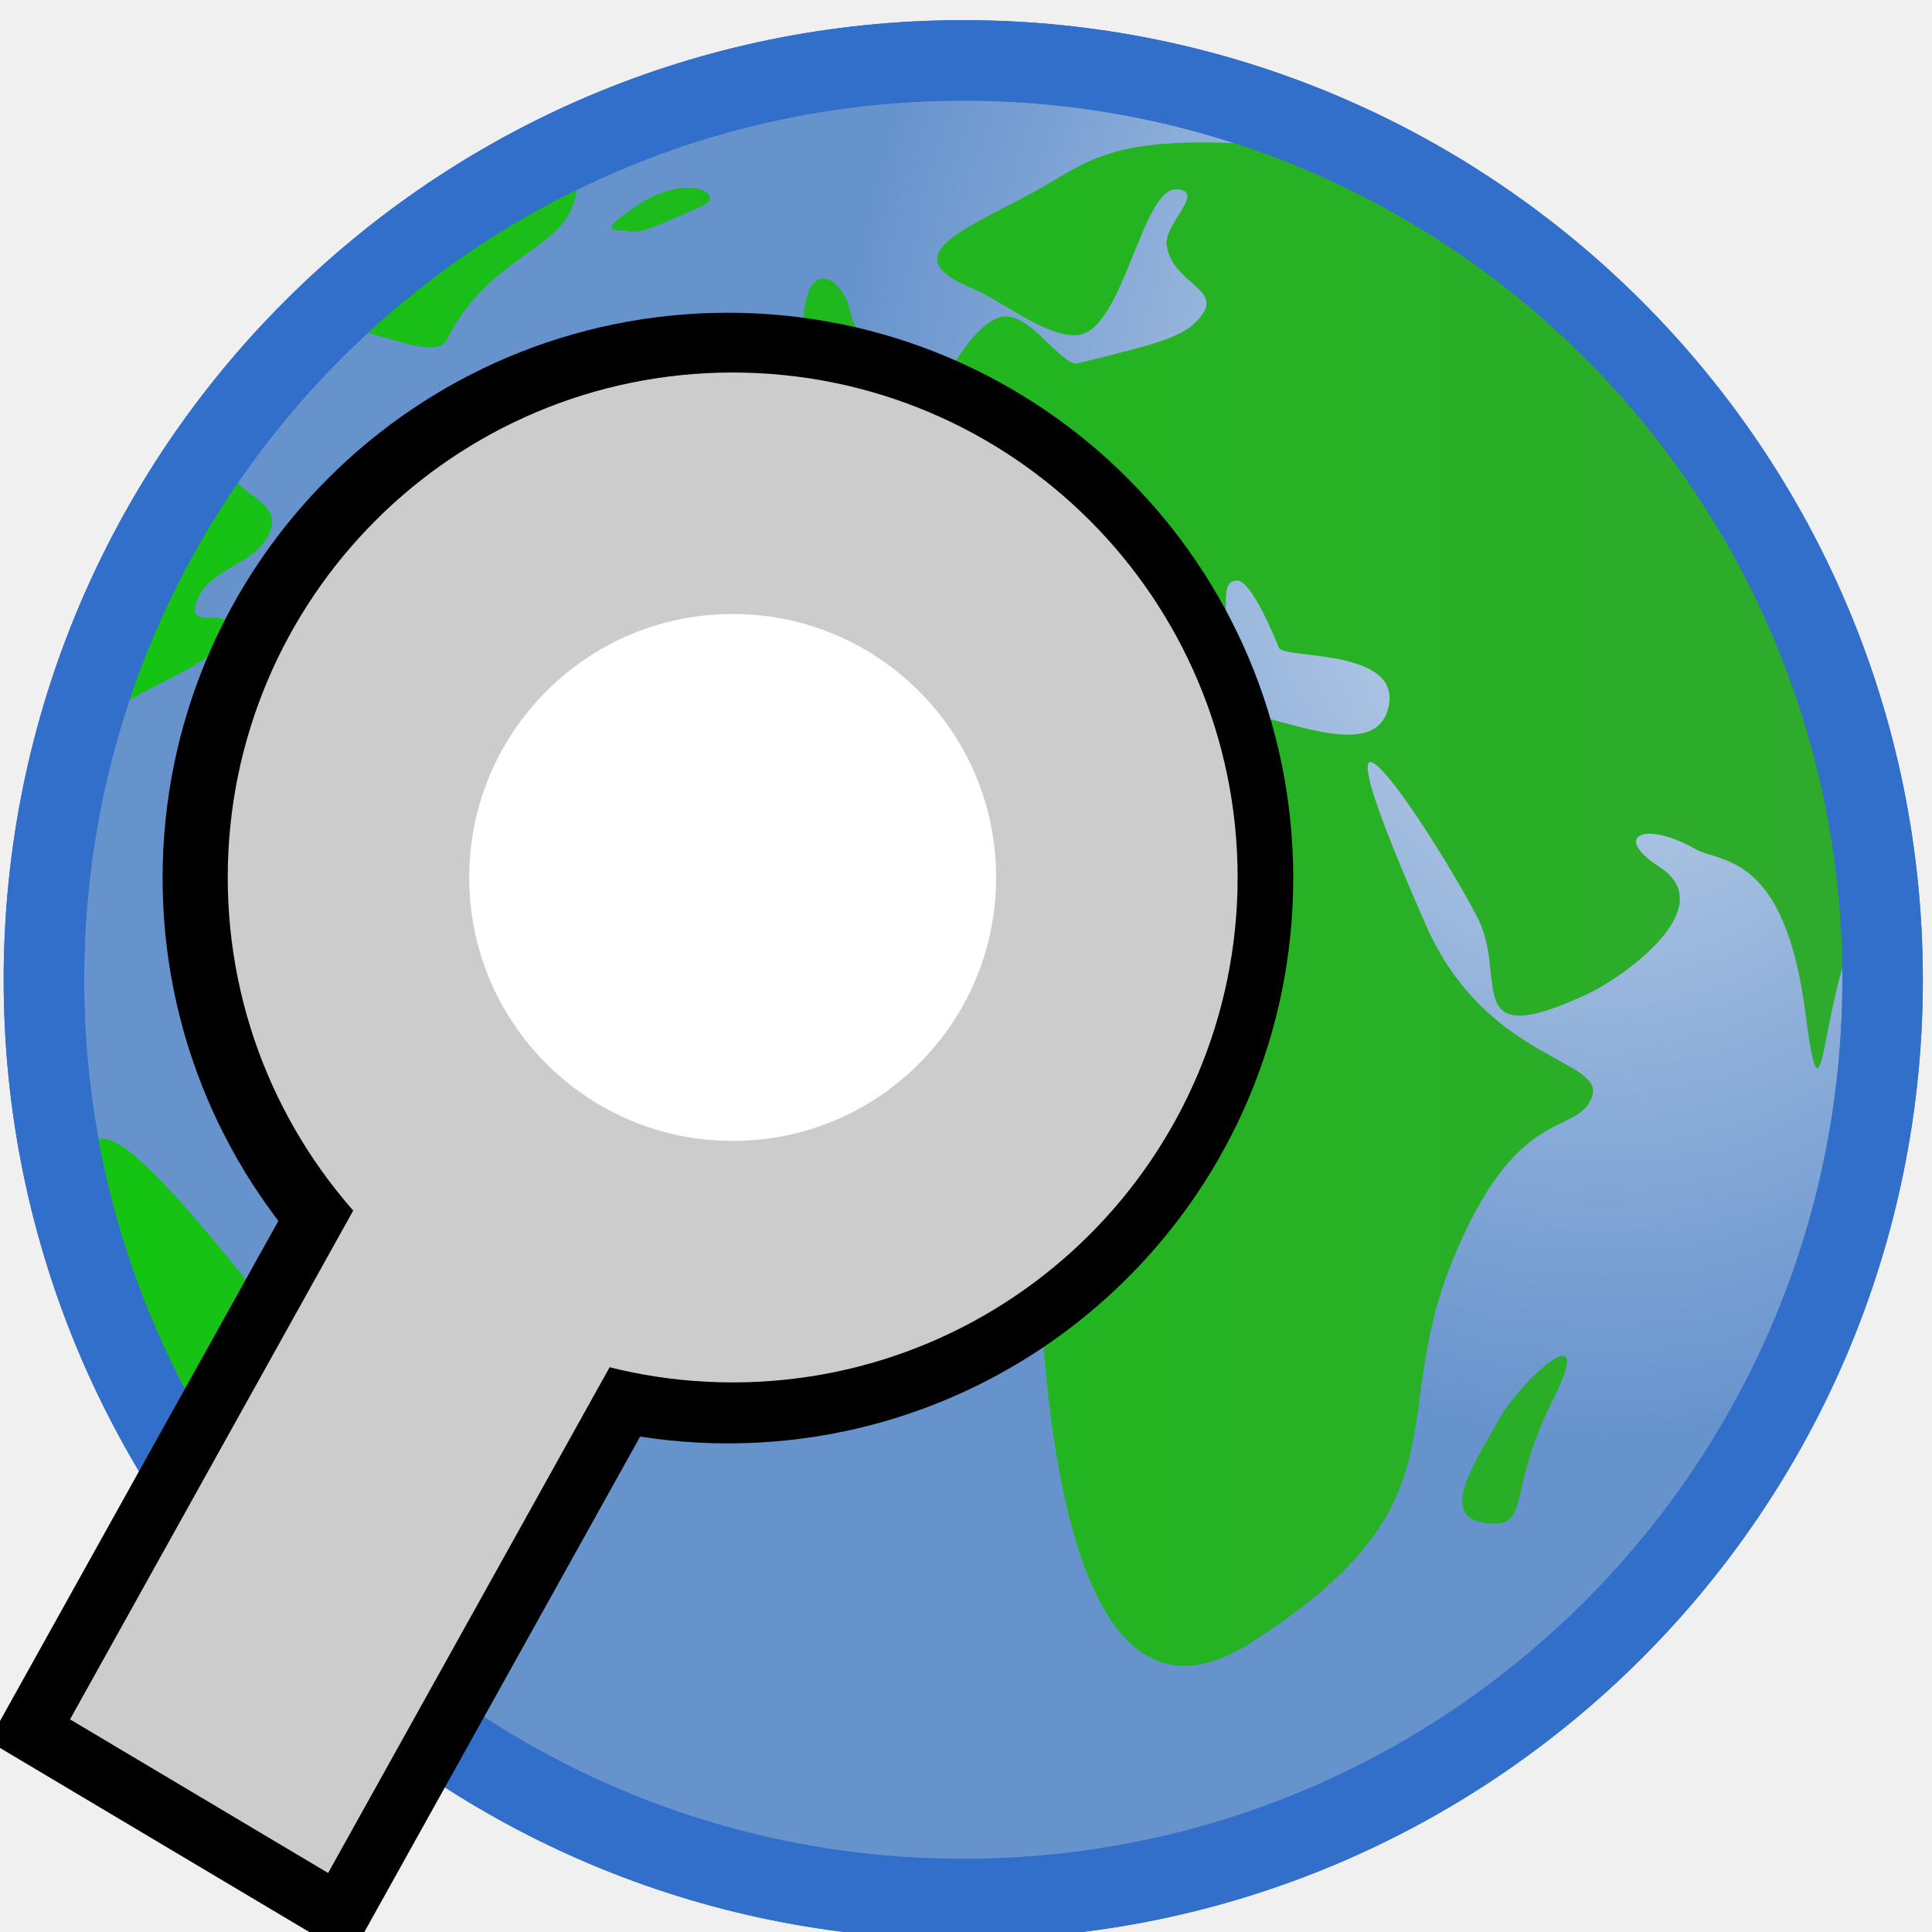
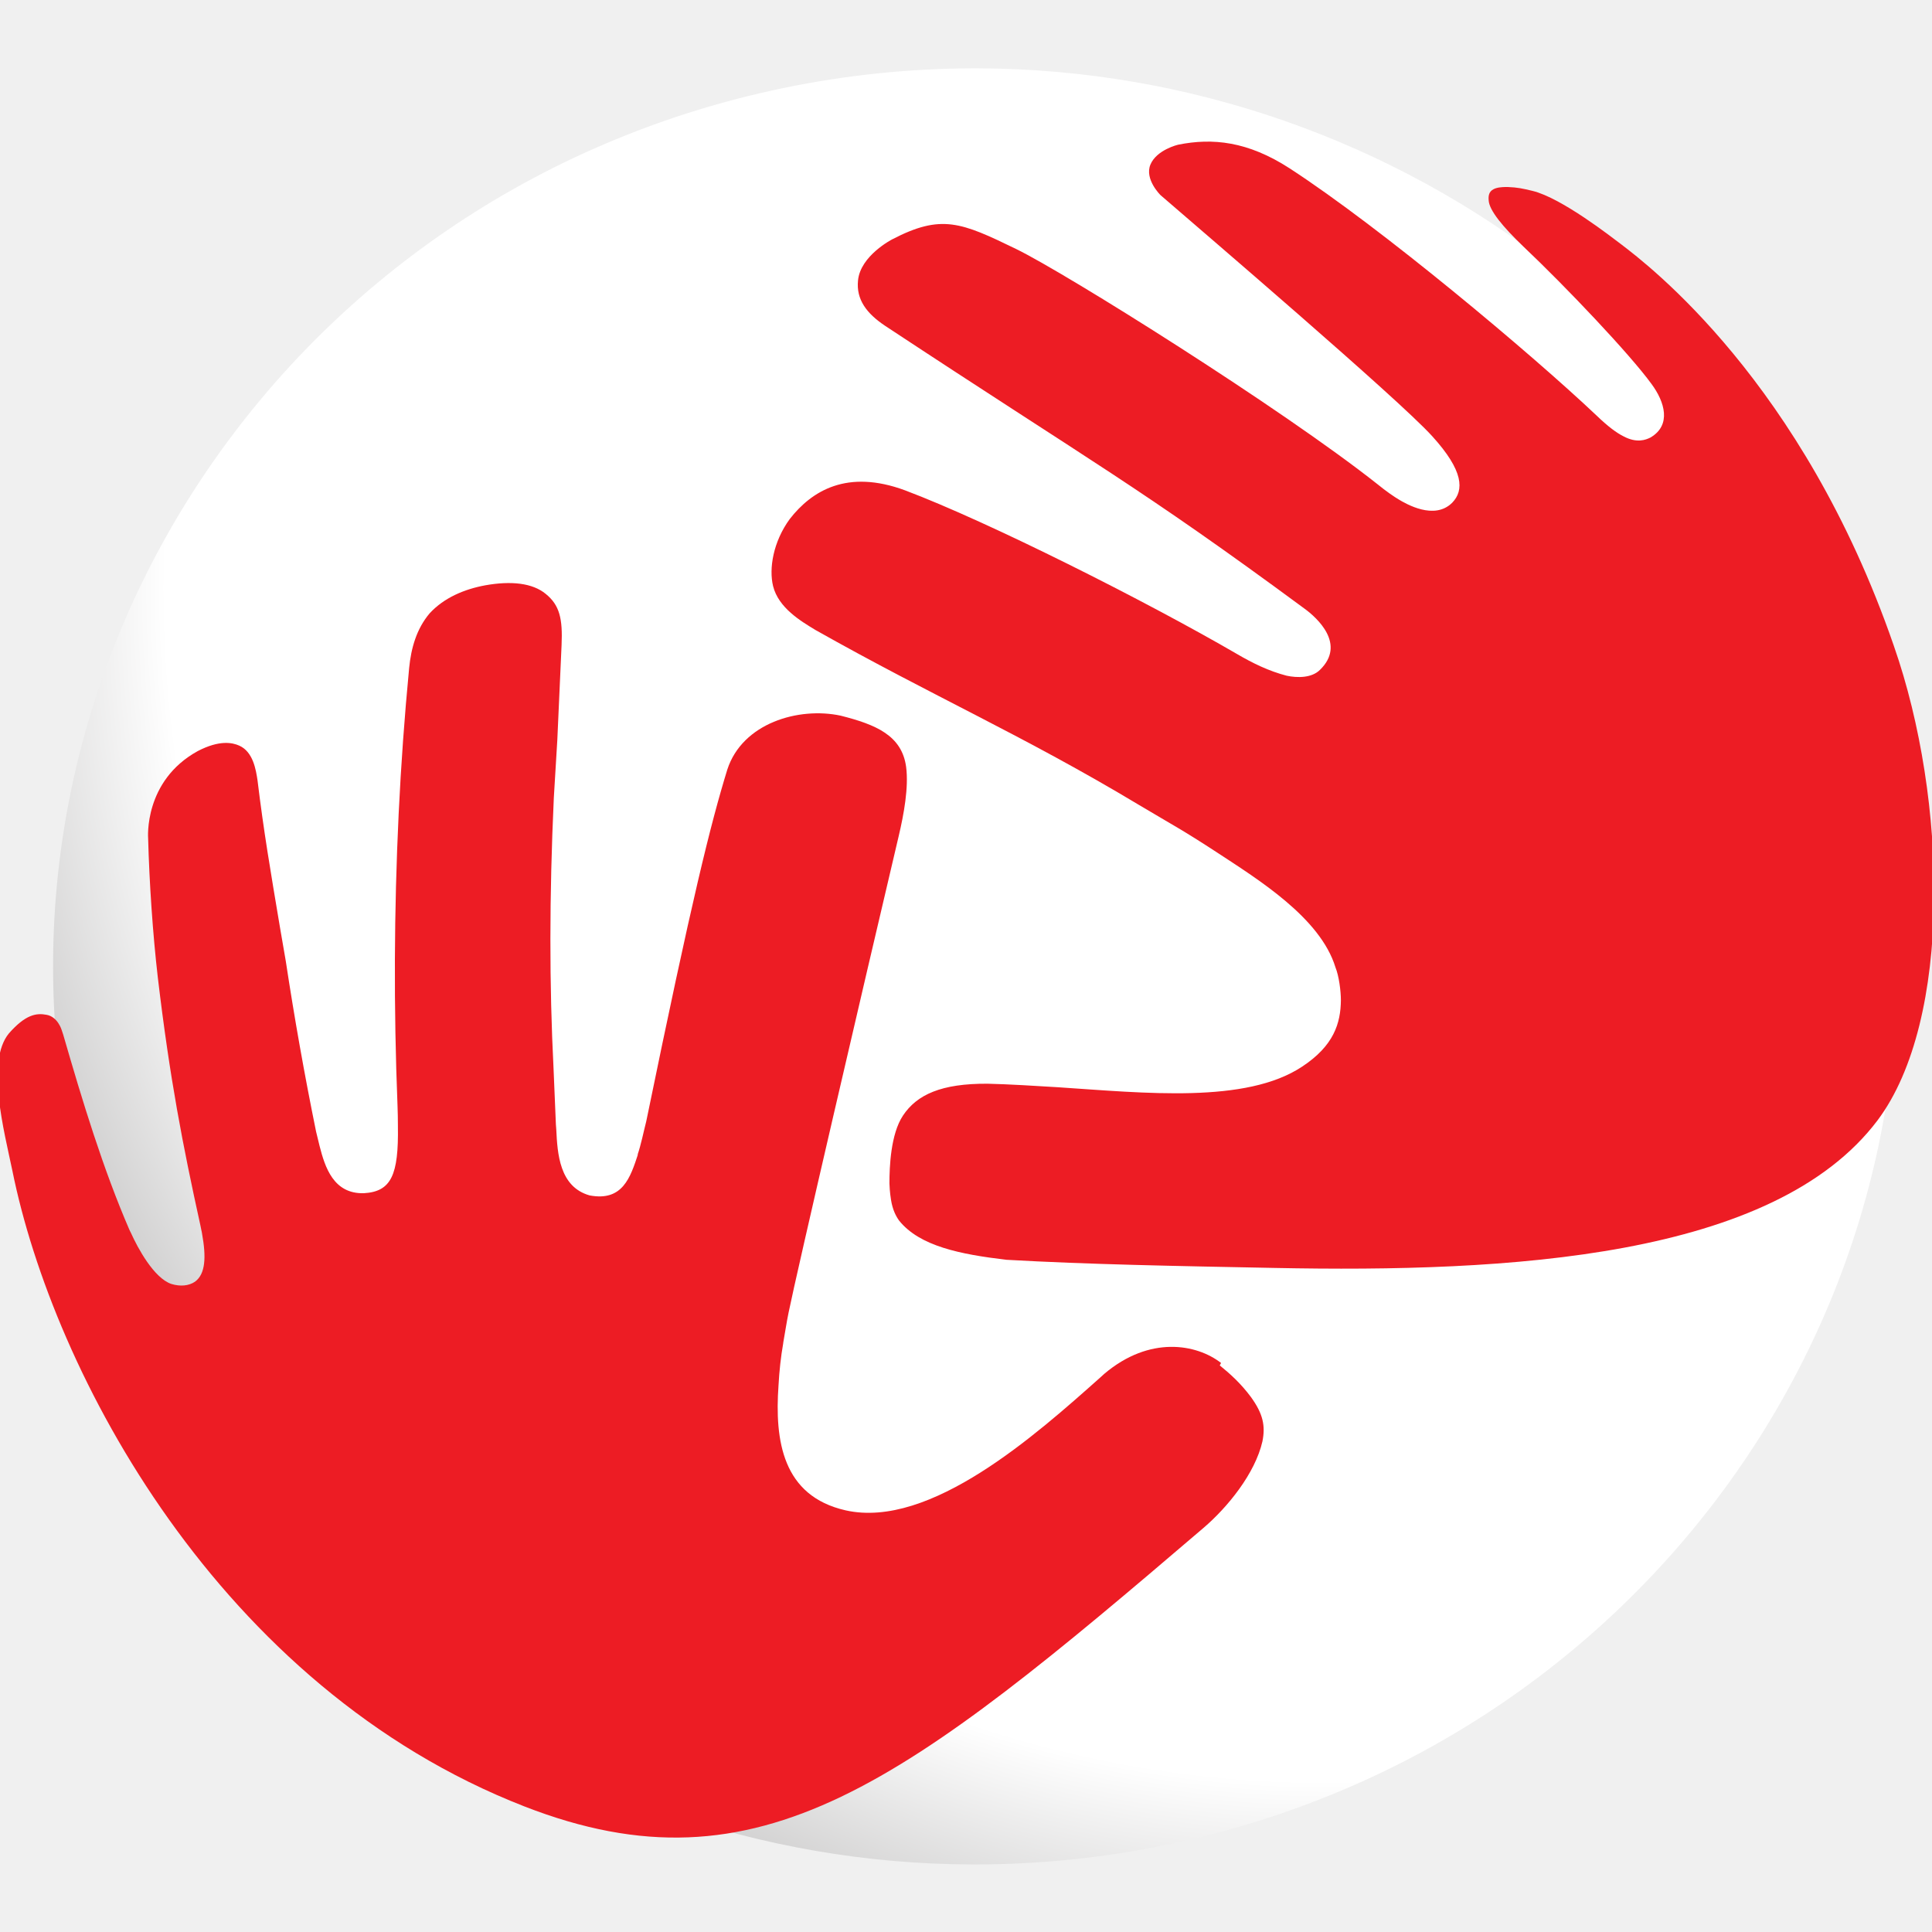
- <svg xmlns="http://www.w3.org/2000/svg" xmlns:xlink="http://www.w3.org/1999/xlink" width="64px" height="64px" id="svg2996" version="1.1">
-   <defs id="defs2998">
-     <linearGradient id="linearGradient3948">
-       <stop style="stop-color:#14c412;stop-opacity:1;" offset="0" id="stop3950" />
-       <stop style="stop-color:#2fa92d;stop-opacity:1;" offset="1" id="stop3952" />
-     </linearGradient>
-     <linearGradient id="linearGradient3860">
-       <stop style="stop-color:#cfddee;stop-opacity:1;" offset="0" id="stop3862" />
-       <stop style="stop-color:#6793cd;stop-opacity:1;" offset="1" id="stop3864" />
-     </linearGradient>
-     <radialGradient xlink:href="#linearGradient3860" id="radialGradient3870" cx="42.63" cy="18.727" fx="42.63" fy="18.727" r="31.787" gradientUnits="userSpaceOnUse" gradientTransform="matrix(-0.7960431,0,0,-1,87.02645,34.54545)" />
-     <linearGradient xlink:href="#linearGradient3948" id="linearGradient3954" x1="1.809" y1="29.95" x2="62.282" y2="29.95" gradientUnits="userSpaceOnUse" />
+ <svg xmlns="http://www.w3.org/2000/svg" width="64" height="64" viewBox="0 0 16.933 16.933" version="1.1" id="svg189">
+   <defs id="defs183">
+     <radialGradient id="radialGradient152" spreadMethod="pad" gradientTransform="matrix(-3.665431,2.899961,-2.930072,-3.786225,49.13035,149.4443)" gradientUnits="userSpaceOnUse" r="1" cy="0" cx="0" fy="0" fx="0">
+       <stop id="stop144" offset="0" style="stop-opacity:1;stop-color:#ffffff" />
+       <stop id="stop146" offset="0.622" style="stop-opacity:1;stop-color:#ffffff" />
+       <stop id="stop148" offset="0.779" style="stop-opacity:1;stop-color:#bdbcbc" />
+       <stop id="stop150" offset="1" style="stop-opacity:1;stop-color:#231f20" />
+     </radialGradient>
  </defs>
-   <g id="layer1">
-     <path style="opacity:1;fill:url(#radialGradient3870);fill-opacity:1;fill-rule:evenodd;stroke:#326fcb;stroke-width:2.665;stroke-miterlimit:4;stroke-opacity:1;stroke-dasharray:none;stroke-linejoin:round" d="m 62.364,32.455 c 0,16.82 -13.635,30.455 -30.455,30.455 -16.82,0 -30.455,-13.635 -30.455,-30.455 0,-16.82 13.635,-30.455 30.455,-30.455 16.82,0 30.455,13.635 30.455,30.455 z" id="path3036" />
-     <g id="g3941" style="fill:url(#linearGradient3954);fill-opacity:1">
-       <path id="path3807" d="m 12.455,53.091 c 1.274,-0.234 0.987,-1.887 1.168,-3.343 0.145,-1.166 0.949,-2.075 0.426,-2.997 C 13.207,45.264 10.665,45.174 10.091,44.727 9.516,44.281 6.208,39.649 4.26,38.122 2.722,36.917 2.442,38.845 2.182,38 1.922,37.155 1.337,30.593 3.134,24.324 3.512,23.005 7.16,22.238 7.516,20.992 7.816,19.938 6.146,20.977 6.505,19.95 6.929,18.734 8.542,18.772 8.971,17.539 9.349,16.455 7.289,16.299 7.337,14.911 c 0.048,-1.384 2.567,-2.91 3.01,-3.832 0.502,-1.045 3.989,1.132 4.453,0.186 1.36,-2.77 3.778,-2.936 4.239,-4.643 C 20.136,2.564 9.812,10.777 9.556,11.098 -5.335,29.748 5.314,47.482 8.153,51.536 c 0.879,1.256 2.256,1.571 4.301,1.554 z" style="fill:url(#linearGradient3954);stroke:#000000;stroke-width:0;stroke-linecap:butt;stroke-linejoin:miter;stroke-opacity:1;fill-opacity:1;stroke-miterlimit:4;stroke-dasharray:none;opacity:1" />
-       <path id="path3809" d="m 27.636,21.091 c 0.78,-0.269 3.841,-0.394 5.865,0.467 1.56,0.663 1.933,2.226 3.705,2.82 1.74,0.583 1.719,-1.078 3.166,-0.926 1.979,0.208 5.2,1.909 5.627,-0.043 0.426,-1.952 -3.483,-1.565 -3.636,-1.955 -0.154,-0.39 -0.907,-2.201 -1.368,-2.22 -0.793,-0.033 0.053,1.647 -0.883,1.834 -0.87,0.174 -3.564,-3.909 -3.75,-4.114 -0.185,-0.206 -3.658,-1.03 0.012,1.394 0.661,0.436 1.067,1.248 0.991,1.616 -0.081,0.387 -1.378,-0.798 -2.012,-1.183 -0.569,-0.345 -1.25,-2.174 -2.842,-1.636 -2.98,1.006 -4.41,3.69 -6.307,4.236 -1.803,0.519 -2.182,-2.659 -1.607,-3.391 0.731,-0.931 5.772,0.199 2.985,-2.118 -1.634,-1.359 0.952,-1.858 2.953,-2.427 0.541,-0.154 1.48,-2.698 2.653,-2.95 0.922,-0.198 1.977,1.679 2.534,1.538 2.615,-0.66 3.627,-0.856 4.139,-1.67 C 40.375,9.55 38.831,9.336 38.649,8.141 38.537,7.41 39.959,6.356 38.993,6.271 37.822,6.167 37.227,10.956 35.696,11.1 34.674,11.196 33.201,9.966 32.225,9.561 29.616,8.478 31.824,7.668 34.175,6.397 c 1.748,-0.946 2.378,-1.781 6.37,-1.669 3.992,0.111 8.32,2.539 11.552,4.916 3.077,2.263 4.273,3.948 5.675,5.948 1.401,2 2.53,4.587 3.59,7.834 1.059,3.247 1.321,5.503 0.155,7.463 -1.166,1.96 -1.125,7.239 -1.705,2.703 -0.688,-5.383 -2.823,-4.993 -3.65,-5.465 -1.684,-0.962 -2.79,-0.44 -1.184,0.596 2.066,1.333 -1.199,3.66 -2.461,4.239 -4.151,1.905 -2.567,-0.58 -3.555,-2.529 -1.267,-2.499 -6.401,-10.414 -1.731,0.205 2.008,4.566 6.018,4.43 5.496,5.726 -0.522,1.296 -2.494,0.152 -4.636,5.455 -2.142,5.303 0.55,7.982 -6.636,12.591 -7.187,4.609 -7.004,-12.805 -7.104,-14.599 -0.099,-1.794 -4.962,-2.51 -8.447,-1.525 -2.274,0.643 -5.892,-5.639 -5.735,-7.378 0.419,-4.633 6.687,-9.548 7.467,-9.817 z" style="opacity:1;fill:url(#linearGradient3954);fill-opacity:1;stroke:#000000;stroke-width:0;stroke-linecap:butt;stroke-linejoin:miter;stroke-miterlimit:4;stroke-opacity:1;stroke-dasharray:none" />
-       <path id="path3807-9" d="m 26.626,12.262 c 0.506,-0.183 -0.826,1.375 0.634,1.237 1.156,-0.109 2.903,-0.302 2.381,-1.224 -0.842,-1.487 -1.265,-0.948 -1.481,-1.978 -0.216,-1.031 -1.366,-1.839 -1.537,0.148 -0.051,0.594 -1.616,0.735 -1.822,1.162 -0.206,0.426 -0.211,1.244 0.15,1.349 0.388,0.113 1.169,-0.51 1.675,-0.693 z" style="opacity:1;fill:url(#linearGradient3954);fill-opacity:1;stroke:#000000;stroke-width:0;stroke-linecap:butt;stroke-linejoin:miter;stroke-miterlimit:4;stroke-opacity:1;stroke-dasharray:none" />
-       <path id="path3807-9-7" d="M 23.213,6.849 C 24.139,6.46 22.795,5.696 21.163,6.771 19.531,7.846 20.488,7.561 20.863,7.67 21.237,7.779 22.287,7.237 23.213,6.849 z" style="opacity:1;fill:url(#linearGradient3954);fill-opacity:1;stroke:#000000;stroke-width:0;stroke-linecap:butt;stroke-linejoin:miter;stroke-miterlimit:4;stroke-opacity:1;stroke-dasharray:none" />
-       <path id="path3807-9-1" d="m 49.174,50.448 c 1.594,0.222 0.694,-0.949 2.25,-4.038 1.556,-3.09 -1.088,-0.635 -1.762,0.598 -0.674,1.233 -2.082,3.218 -0.488,3.44 z" style="opacity:1;fill:url(#linearGradient3954);fill-opacity:1;stroke:#000000;stroke-width:0;stroke-linecap:butt;stroke-linejoin:miter;stroke-miterlimit:4;stroke-opacity:1;stroke-dasharray:none" />
+   <g id="layer1" transform="translate(0,-280.0666)">
+     <g id="g1081" transform="matrix(3.3993,0,0,3.3993,-155.6089,-222.499)">
+       <path id="path154" style="fill:url(#radialGradient152);stroke:none;stroke-width:0.327" d="m 48.284,148.02 c -0.161,6.5e-4 -0.325,0.017 -0.488,0.051 v 0 c -1.282,0.266 -2.103,1.498 -1.83,2.747 v 0 c 0.237,1.084 1.222,1.83 2.317,1.833 v 0 h 0.015 c 0.161,-6.5e-4 0.325,-0.017 0.488,-0.051 v 0 c 1.282,-0.266 2.103,-1.498 1.83,-2.747 v 0 c -0.237,-1.084 -1.223,-1.829 -2.317,-1.833 v 0 z" />
+       <path d="m 48.925,151.358 c -0.063,-0.049 -0.184,-0.071 -0.301,0.028 l -0.011,0.01 c -0.164,0.146 -0.438,0.391 -0.656,0.342 -0.163,-0.037 -0.183,-0.18 -0.173,-0.322 0.002,-0.037 0.006,-0.074 0.012,-0.108 l 3.27e-4,-0.003 -3.27e-4,0.002 c 0.005,-0.028 0.009,-0.055 0.014,-0.079 0.021,-0.104 0.194,-0.847 0.284,-1.229 0.013,-0.055 0.026,-0.125 0.019,-0.178 -0.011,-0.081 -0.078,-0.109 -0.169,-0.132 -0.108,-0.023 -0.253,0.019 -0.292,0.139 -0.043,0.14 -0.091,0.332 -0.209,0.907 -0.007,0.027 -0.013,0.059 -0.023,0.088 l 0.002,-0.004 c -0.02,0.061 -0.04,0.123 -0.125,0.107 -0.078,-0.022 -0.083,-0.108 -0.086,-0.17 l -9.81e-4,-0.013 -0.006,-0.143 c -0.011,-0.217 -0.011,-0.445 6.53e-4,-0.699 l 0.009,-0.149 0.011,-0.245 c 0.003,-0.068 -0.005,-0.103 -0.041,-0.132 -0.034,-0.028 -0.089,-0.034 -0.156,-0.022 -0.054,0.01 -0.106,0.032 -0.143,0.072 -0.034,0.04 -0.048,0.09 -0.053,0.141 -0.012,0.125 -0.021,0.25 -0.027,0.375 -0.012,0.251 -0.013,0.502 -0.003,0.753 6.53e-4,0.018 0.001,0.035 0.001,0.051 v -0.003 0.005 3.3e-4 c 0.002,0.126 -0.017,0.169 -0.088,0.173 -0.078,0.002 -0.1,-0.067 -0.114,-0.122 l -0.009,-0.037 c -0.03,-0.147 -0.056,-0.294 -0.078,-0.439 l -0.015,-0.087 c -0.025,-0.149 -0.042,-0.248 -0.058,-0.38 -0.004,-0.026 -0.011,-0.073 -0.047,-0.089 -0.018,-0.008 -0.051,-0.015 -0.107,0.014 -0.14,0.077 -0.128,0.225 -0.128,0.225 0.003,0.113 0.012,0.247 0.025,0.359 0.031,0.261 0.064,0.431 0.11,0.64 0.001,0.007 0.003,0.013 0.004,0.02 0.011,0.061 0.009,0.104 -0.018,0.124 -0.016,0.011 -0.038,0.013 -0.061,0.006 -0.045,-0.015 -0.087,-0.093 -0.104,-0.131 l -0.004,-0.008 c -0.068,-0.157 -0.121,-0.331 -0.171,-0.504 l -0.004,-0.012 c 0,0 -0.01,-0.034 -0.039,-0.039 -0.026,-0.005 -0.054,-0.001 -0.097,0.048 -0.06,0.073 -0.012,0.253 0.009,0.354 0.105,0.52 0.532,1.332 1.32,1.639 0.608,0.237 0.986,-0.064 1.751,-0.718 0.062,-0.053 0.133,-0.14 0.152,-0.223 0.008,-0.04 0.002,-0.071 -0.03,-0.115 -0.026,-0.035 -0.054,-0.06 -0.08,-0.081" style="fill:#ed1c24;fill-opacity:1;fill-rule:nonzero;stroke:none;stroke-width:0.327" id="path166" />
+       <path d="m 50.659,149.507 c -0.235,-0.679 -0.634,-0.981 -0.702,-1.033 -0.024,-0.018 -0.154,-0.12 -0.229,-0.138 -0.025,-0.006 -0.038,-0.009 -0.064,-0.01 h -0.006 c -0.01,3.2e-4 -0.022,0.001 -0.031,0.006 -0.011,0.006 -0.013,0.016 -0.012,0.028 0.001,0.026 0.037,0.069 0.089,0.119 0.111,0.105 0.275,0.278 0.331,0.355 0.034,0.046 0.052,0.106 -0.003,0.138 -0.012,0.006 -0.035,0.015 -0.069,-0.003 -0.018,-0.009 -0.04,-0.025 -0.07,-0.054 -0.167,-0.158 -0.554,-0.483 -0.791,-0.637 -0.108,-0.07 -0.199,-0.079 -0.288,-0.061 0,0 -0.055,0.013 -0.071,0.051 -0.016,0.038 0.026,0.079 0.026,0.079 0.104,0.09 0.613,0.525 0.7,0.621 0.082,0.09 0.083,0.14 0.052,0.172 -0.046,0.046 -0.119,0.003 -0.139,-0.009 l 0.005,0.003 c -0.017,-0.01 -0.037,-0.024 -0.059,-0.042 -0.248,-0.196 -0.802,-0.543 -0.931,-0.606 -0.142,-0.069 -0.193,-0.091 -0.32,-0.025 0,0 -0.082,0.042 -0.088,0.106 -0.005,0.049 0.022,0.085 0.07,0.117 0.538,0.355 0.654,0.414 1.081,0.729 0.033,0.024 0.108,0.092 0.04,0.158 -0.021,0.021 -0.058,0.021 -0.086,0.015 -0.046,-0.012 -0.087,-0.032 -0.128,-0.056 -0.234,-0.136 -0.641,-0.341 -0.856,-0.422 -0.149,-0.055 -0.24,0.001 -0.297,0.074 -0.043,0.059 -0.054,0.128 -0.043,0.173 0.014,0.056 0.071,0.09 0.109,0.113 0.303,0.171 0.536,0.272 0.834,0.451 0.094,0.056 0.11,0.063 0.202,0.123 0.105,0.069 0.266,0.168 0.305,0.296 0.009,0.022 0.014,0.061 0.014,0.085 -6.53e-4,0.059 -0.018,0.117 -0.1,0.171 -0.145,0.096 -0.404,0.068 -0.631,0.053 -0.048,-0.003 -0.13,-0.008 -0.18,-0.009 -0.119,-6.5e-4 -0.182,0.028 -0.218,0.082 -0.032,0.048 -0.035,0.133 -0.035,0.175 0,0.004 0.001,0.024 0.004,0.042 0.004,0.026 0.013,0.043 0.021,0.054 0.053,0.066 0.158,0.087 0.277,0.101 0.211,0.012 0.434,0.016 0.691,0.021 0.603,0.012 1.287,-0.025 1.555,-0.381 0.193,-0.258 0.18,-0.827 0.042,-1.222" style="fill:#ed1c24;fill-opacity:1;fill-rule:nonzero;stroke:none;stroke-width:0.327" id="path170" />
    </g>
-     <path id="path3858" d="m 62.364,32.455 c 0,16.82 -13.635,30.455 -30.455,30.455 -16.82,0 -30.455,-13.635 -30.455,-30.455 0,-16.82 13.635,-30.455 30.455,-30.455 16.82,0 30.455,13.635 30.455,30.455 z" style="opacity:1;fill:none;fill-opacity:1;fill-rule:evenodd;stroke:#326fcb;stroke-width:2.665;stroke-miterlimit:4;stroke-opacity:1;stroke-dasharray:none;stroke-linejoin:round" />
-     <circle style="fill:none;fill-opacity:1;stroke:#000000;stroke-width:12;stroke-miterlimit:4;stroke-dasharray:none;stroke-opacity:1" id="path4534-3" cx="24.113" cy="29.087" r="12.727" />
-     <rect style="fill:#000000;fill-opacity:1;stroke:#000000;stroke-width:8.002;stroke-miterlimit:4;stroke-dasharray:none;stroke-opacity:1" id="rect4536-7" width="5.949" height="17.286" x="31.74" y="28.49" transform="matrix(0.8593037,0.5114657,-0.4863467,0.8737659,0,0)" />
-     <rect style="fill:#cccccc;fill-opacity:1;stroke:#cccccc;stroke-width:4.001;stroke-miterlimit:4;stroke-dasharray:none;stroke-opacity:1" id="rect4536" width="5.949" height="17.286" x="31.74" y="28.49" transform="matrix(0.8593037,0.5114657,-0.4863467,0.8737659,0,0)" />
-     <circle style="fill:#ffffff;fill-opacity:1;stroke:#cccccc;stroke-width:8;stroke-miterlimit:4;stroke-dasharray:none;stroke-opacity:1" id="path4534" cx="24.271" cy="29.067" r="12.727" />
  </g>
</svg>
